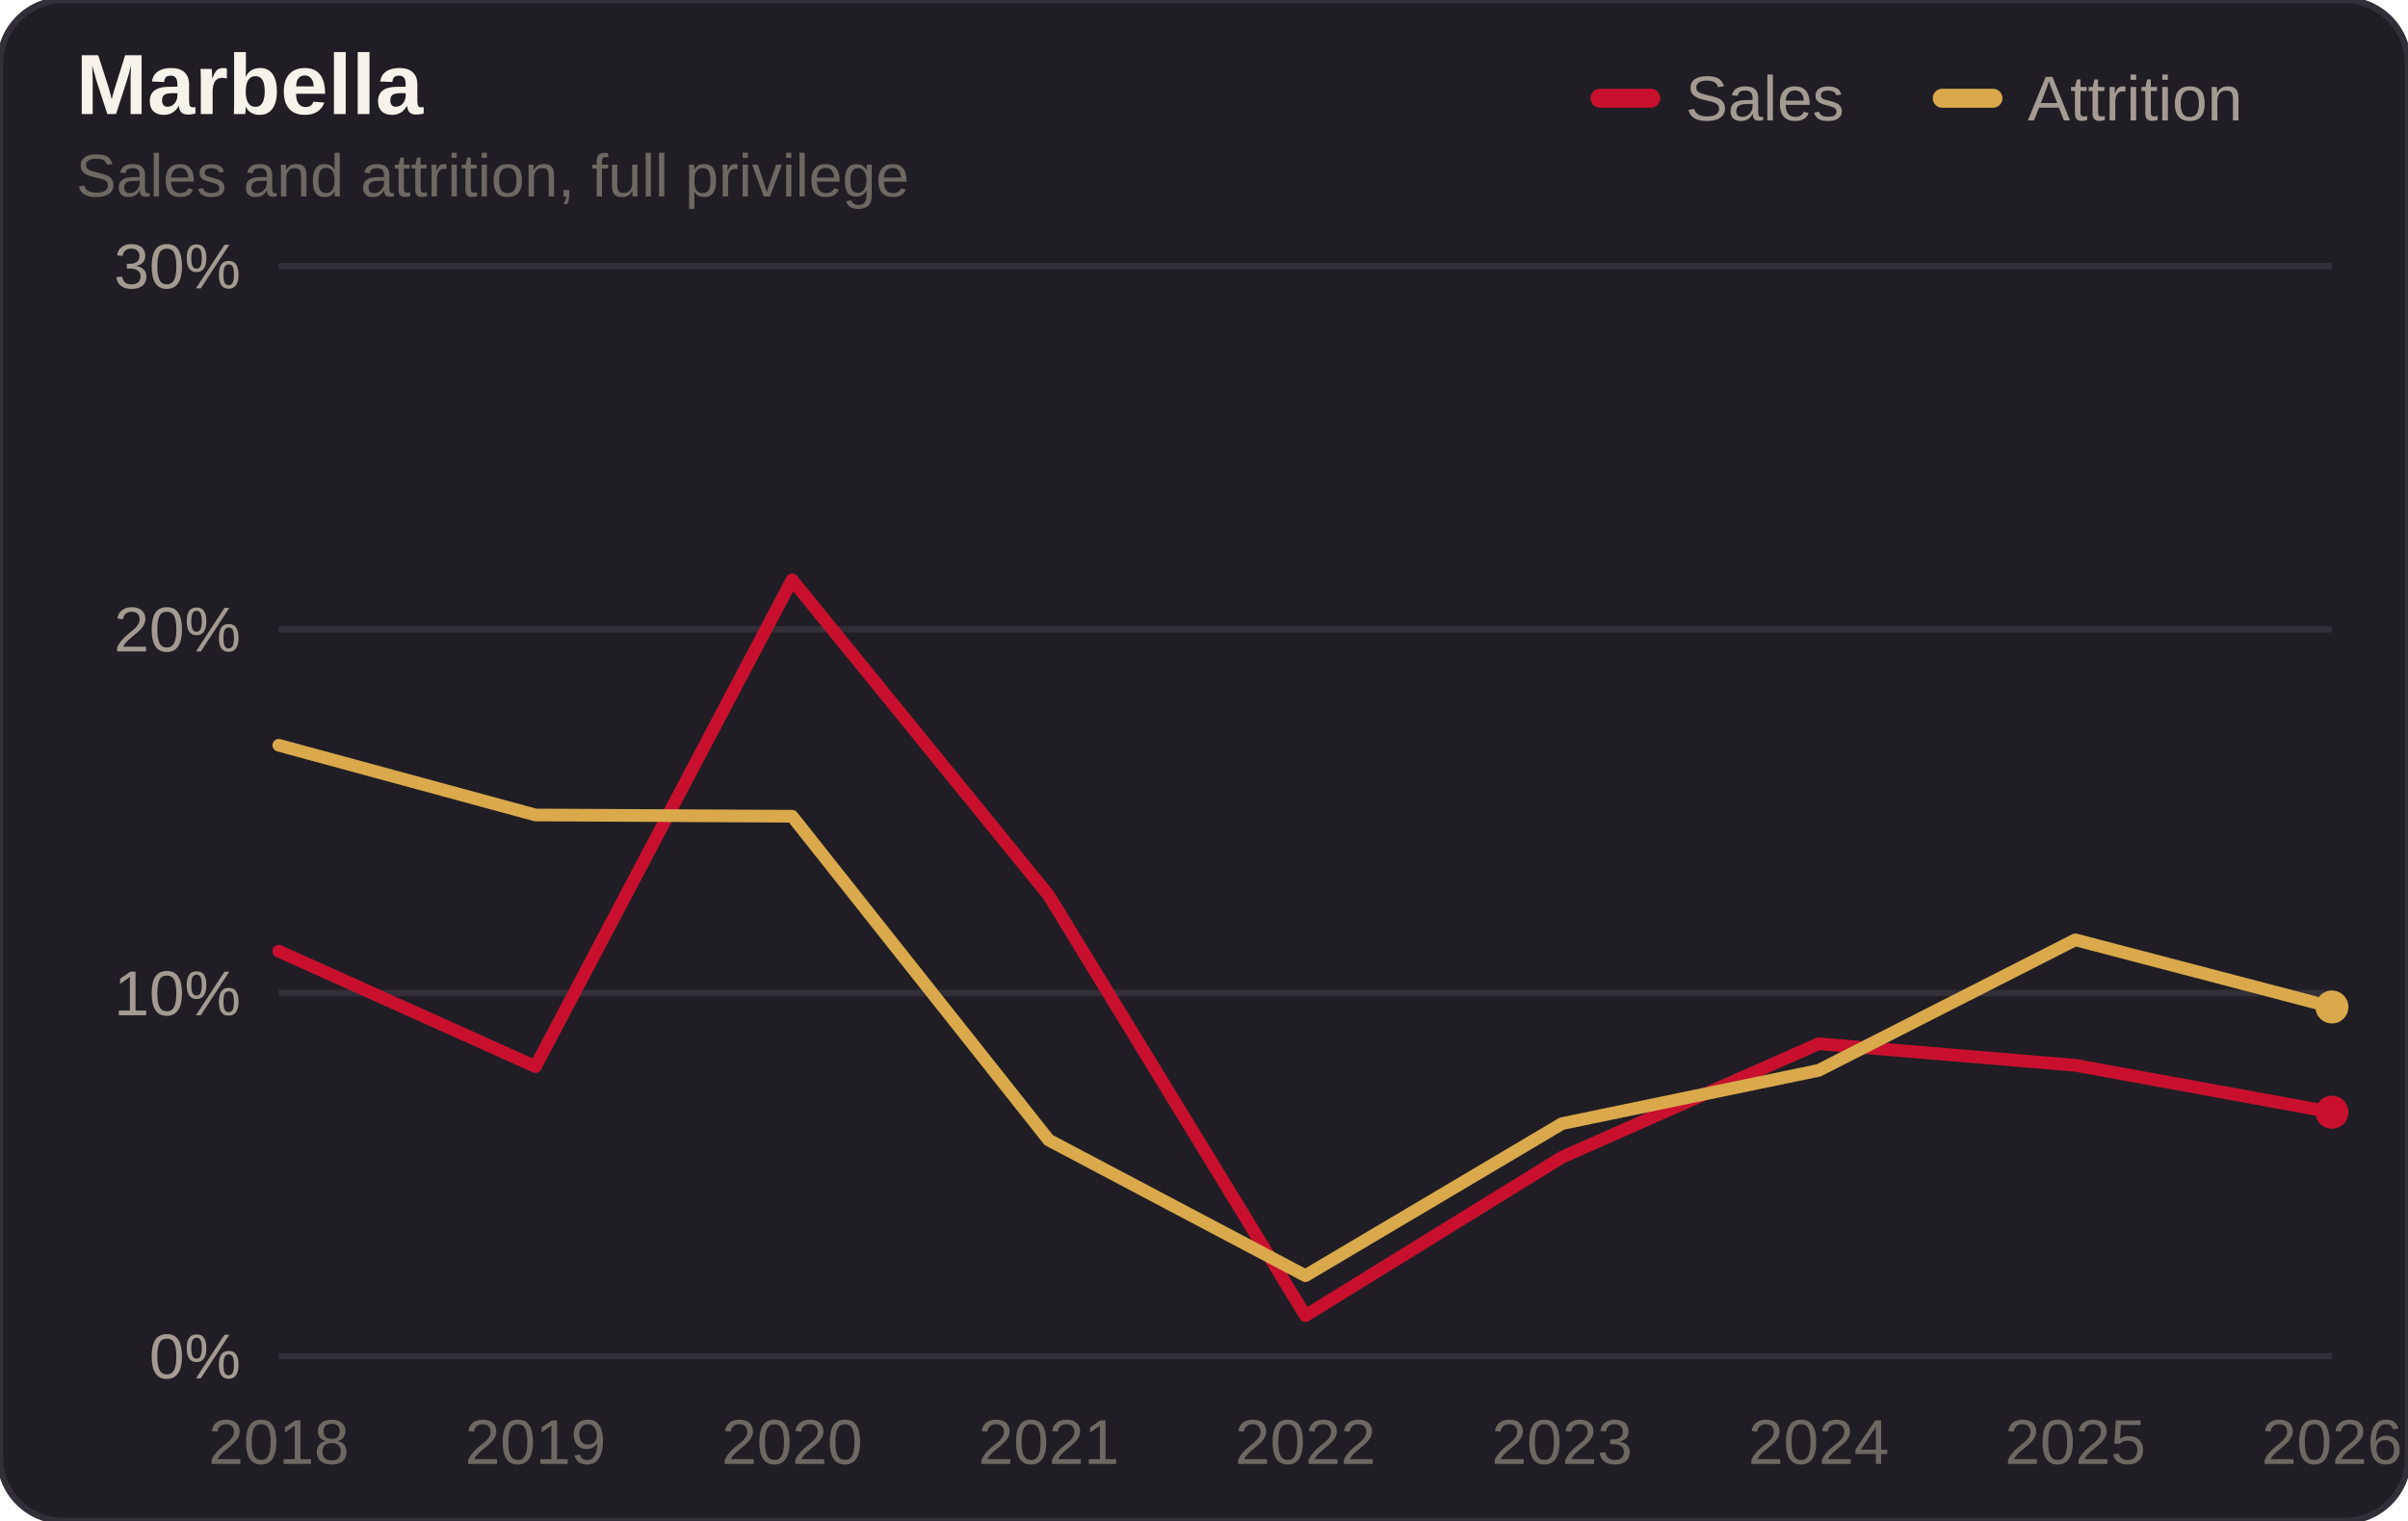
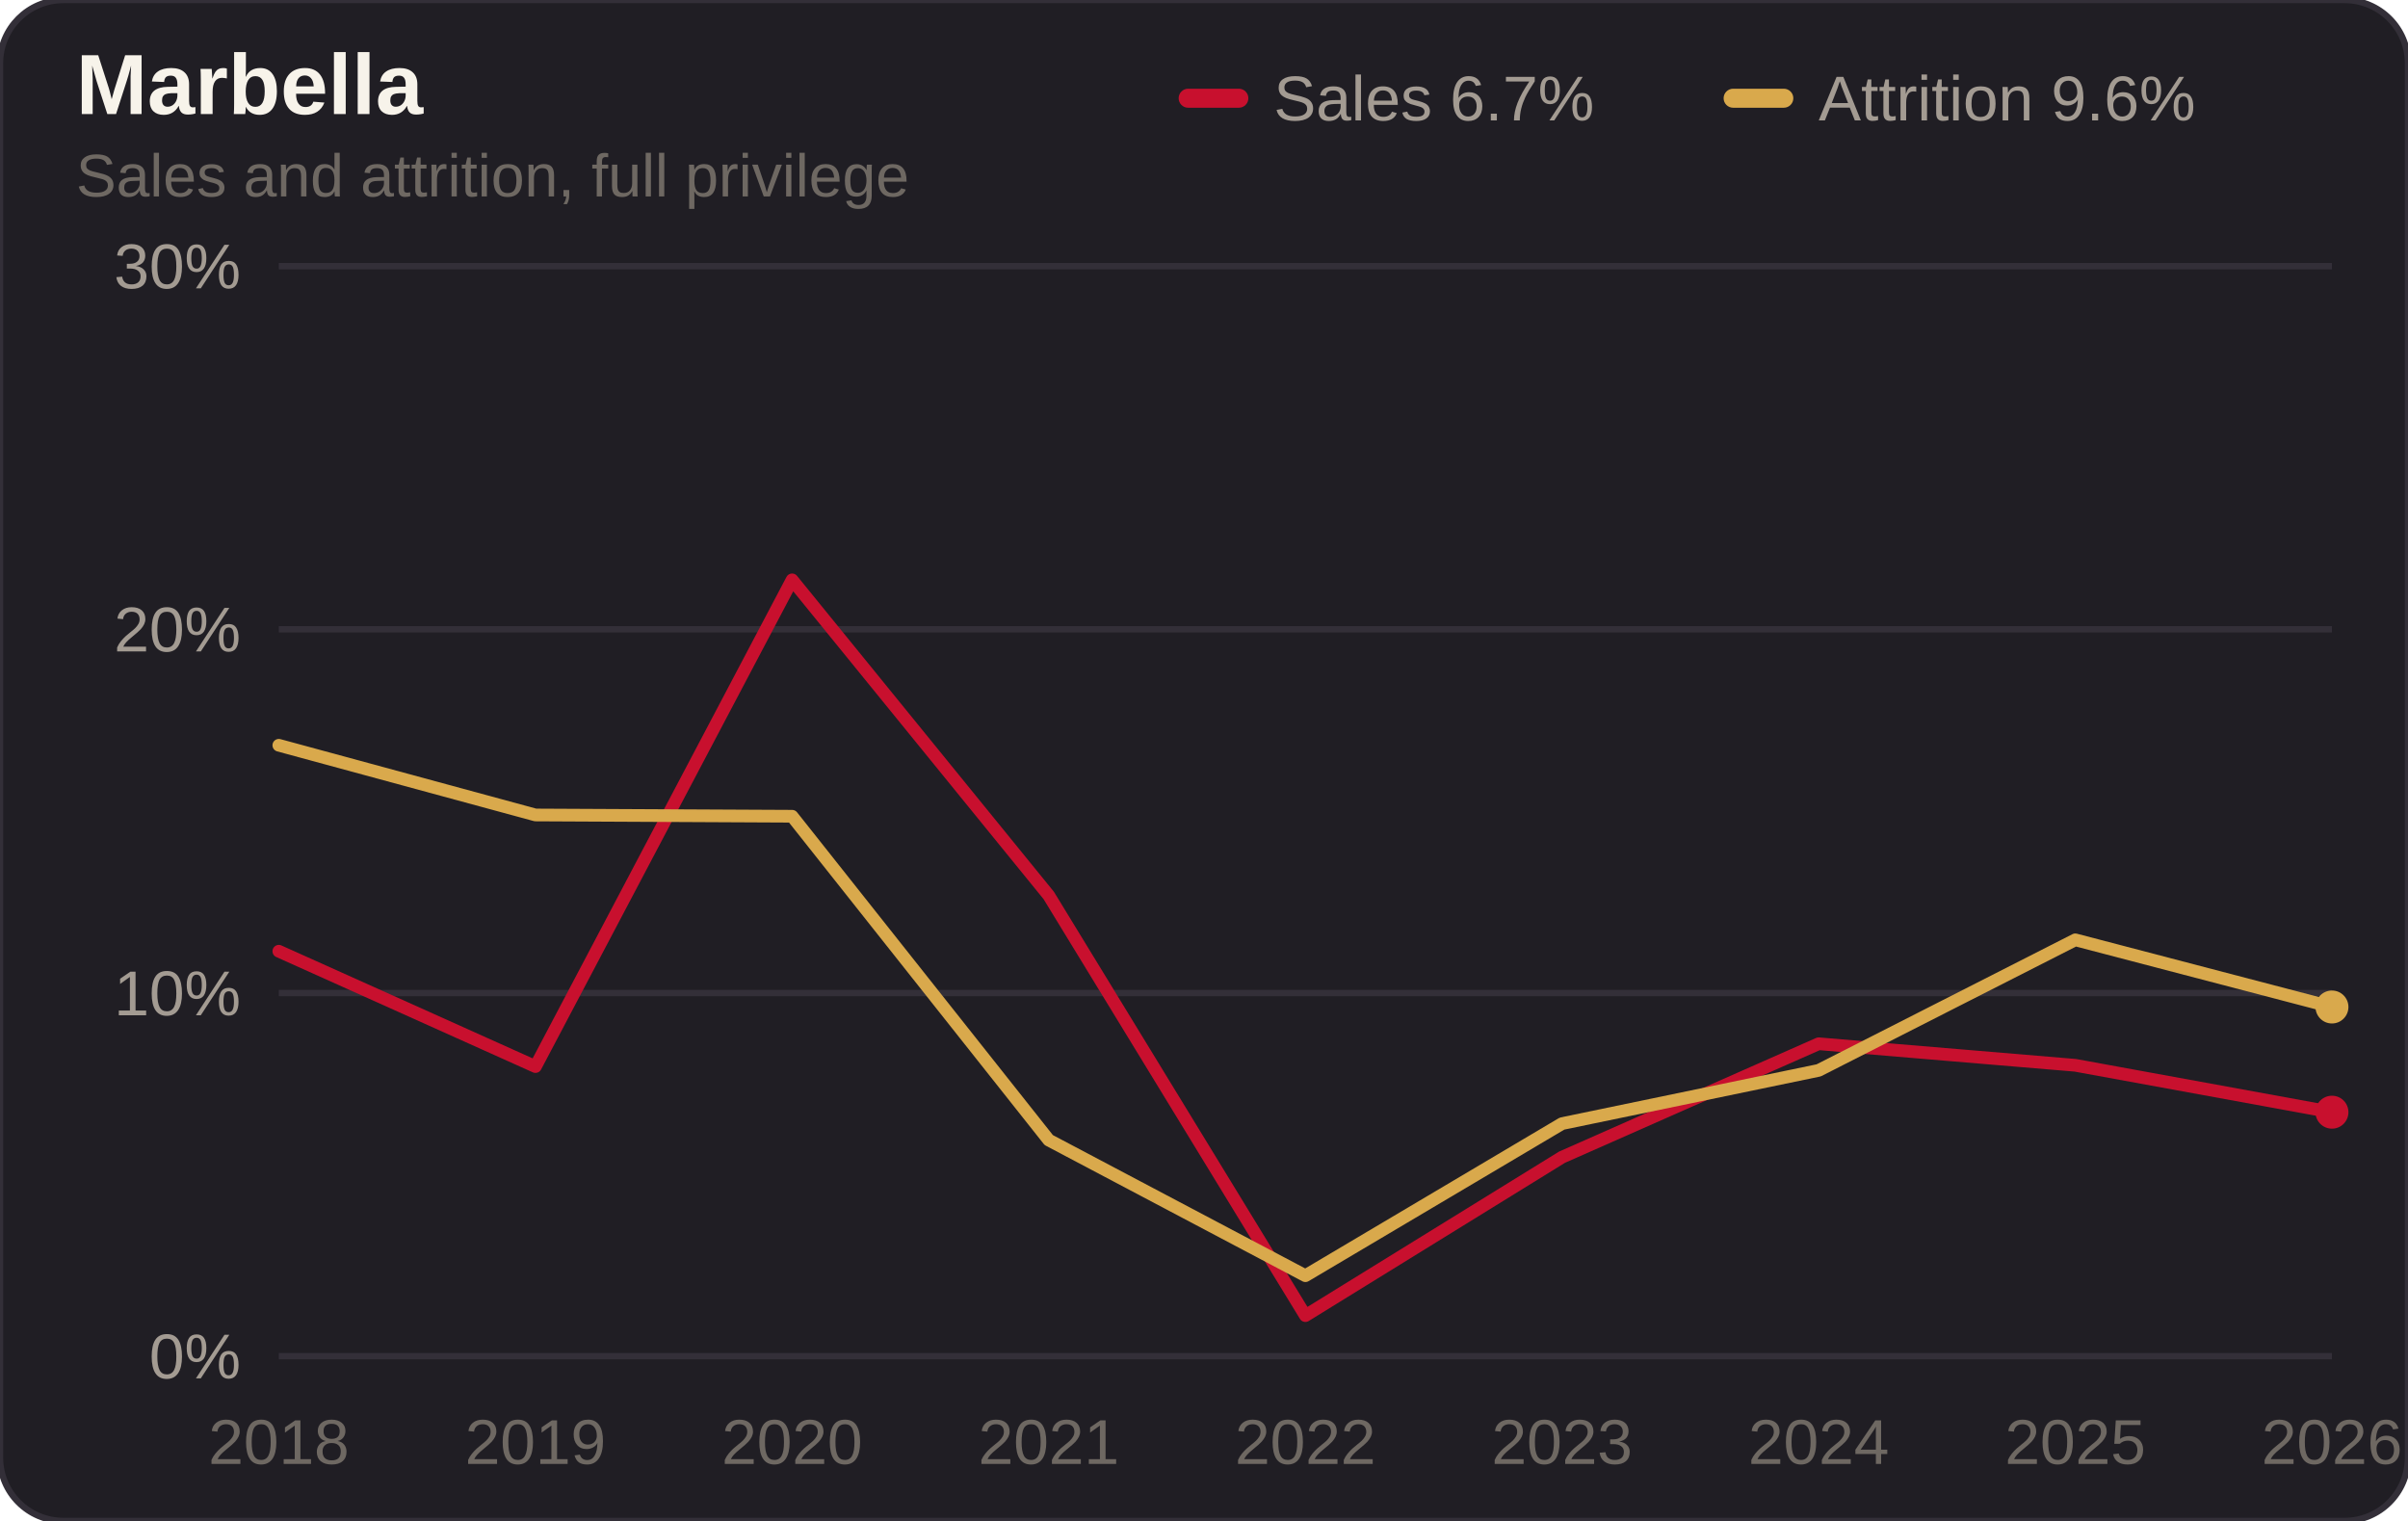
<svg xmlns="http://www.w3.org/2000/svg" viewBox="0 0 380 240" width="380" height="240" role="img" aria-label="Marbella, Sales and attrition, full privilege">
  <rect width="380" height="240" rx="10" fill="#201E24" stroke="#332F38" />
  <text x="12" y="18" fill="#F7F3EA" font-family="system-ui, -apple-system, 'Helvetica Neue', Arial, sans-serif" font-size="13.5" font-weight="700">Marbella</text>
  <text x="12" y="31" fill="#6E6862" font-family="system-ui, -apple-system, 'Helvetica Neue', Arial, sans-serif" font-size="9.5">Sales and attrition, full privilege</text>
  <line x1="44" y1="214.0" x2="368" y2="214.0" stroke="#332F38" stroke-width="1" />
  <text x="38" y="217.5" fill="#A39B92" font-family="system-ui, -apple-system, 'Helvetica Neue', Arial, sans-serif" font-size="10" text-anchor="end">0%</text>
  <line x1="44" y1="156.7" x2="368" y2="156.7" stroke="#332F38" stroke-width="1" />
  <text x="38" y="160.2" fill="#A39B92" font-family="system-ui, -apple-system, 'Helvetica Neue', Arial, sans-serif" font-size="10" text-anchor="end">10%</text>
  <line x1="44" y1="99.3" x2="368" y2="99.3" stroke="#332F38" stroke-width="1" />
  <text x="38" y="102.8" fill="#A39B92" font-family="system-ui, -apple-system, 'Helvetica Neue', Arial, sans-serif" font-size="10" text-anchor="end">20%</text>
  <line x1="44" y1="42.0" x2="368" y2="42.0" stroke="#332F38" stroke-width="1" />
  <text x="38" y="45.5" fill="#A39B92" font-family="system-ui, -apple-system, 'Helvetica Neue', Arial, sans-serif" font-size="10" text-anchor="end">30%</text>
  <text x="44.0" y="231" fill="#6E6862" font-family="system-ui, -apple-system, 'Helvetica Neue', Arial, sans-serif" font-size="10" text-anchor="middle">2018</text>
  <text x="84.5" y="231" fill="#6E6862" font-family="system-ui, -apple-system, 'Helvetica Neue', Arial, sans-serif" font-size="10" text-anchor="middle">2019</text>
  <text x="125.0" y="231" fill="#6E6862" font-family="system-ui, -apple-system, 'Helvetica Neue', Arial, sans-serif" font-size="10" text-anchor="middle">2020</text>
  <text x="165.5" y="231" fill="#6E6862" font-family="system-ui, -apple-system, 'Helvetica Neue', Arial, sans-serif" font-size="10" text-anchor="middle">2021</text>
  <text x="206.0" y="231" fill="#6E6862" font-family="system-ui, -apple-system, 'Helvetica Neue', Arial, sans-serif" font-size="10" text-anchor="middle">2022</text>
  <text x="246.5" y="231" fill="#6E6862" font-family="system-ui, -apple-system, 'Helvetica Neue', Arial, sans-serif" font-size="10" text-anchor="middle">2023</text>
  <text x="287.0" y="231" fill="#6E6862" font-family="system-ui, -apple-system, 'Helvetica Neue', Arial, sans-serif" font-size="10" text-anchor="middle">2024</text>
  <text x="327.5" y="231" fill="#6E6862" font-family="system-ui, -apple-system, 'Helvetica Neue', Arial, sans-serif" font-size="10" text-anchor="middle">2025</text>
  <text x="368.0" y="231" fill="#6E6862" font-family="system-ui, -apple-system, 'Helvetica Neue', Arial, sans-serif" font-size="10" text-anchor="middle">2026</text>
  <path d="M44.0,150.1 L84.5,168.3 L125.0,91.5 L165.5,141.3 L206.0,207.6 L246.5,182.6 L287.0,164.7 L327.5,168.1 L368.0,175.5" fill="none" stroke="#C8102E" stroke-width="2" stroke-linejoin="round" stroke-linecap="round" />
  <circle cx="368.0" cy="175.5" r="2.6" fill="#C8102E" />
  <path d="M44.0,117.6 L84.5,128.6 L125.0,128.8 L165.5,179.9 L206.0,201.3 L246.5,177.3 L287.0,168.9 L327.5,148.3 L368.0,158.9" fill="none" stroke="#D9A94C" stroke-width="2" stroke-linejoin="round" stroke-linecap="round" />
  <circle cx="368.0" cy="158.9" r="2.6" fill="#D9A94C" />
-   <rect x="251.0" y="14" width="11" height="3" rx="1.5" fill="#C8102E" />
-   <text x="266.0" y="19" fill="#A39B92" font-family="system-ui, -apple-system, 'Helvetica Neue', Arial, sans-serif" font-size="10">Sales</text>
-   <rect x="305.0" y="14" width="11" height="3" rx="1.5" fill="#D9A94C" />
-   <text x="320.0" y="19" fill="#A39B92" font-family="system-ui, -apple-system, 'Helvetica Neue', Arial, sans-serif" font-size="10">Attrition</text>
+   <rect x="186.0" y="14" width="11" height="3" rx="1.5" fill="#C8102E" />
+   <text x="201.0" y="19" fill="#A39B92" font-family="system-ui, -apple-system, 'Helvetica Neue', Arial, sans-serif" font-size="10">Sales  6.7%</text>
+   <rect x="272.0" y="14" width="11" height="3" rx="1.5" fill="#D9A94C" />
+   <text x="287.0" y="19" fill="#A39B92" font-family="system-ui, -apple-system, 'Helvetica Neue', Arial, sans-serif" font-size="10">Attrition  9.6%</text>
</svg>
